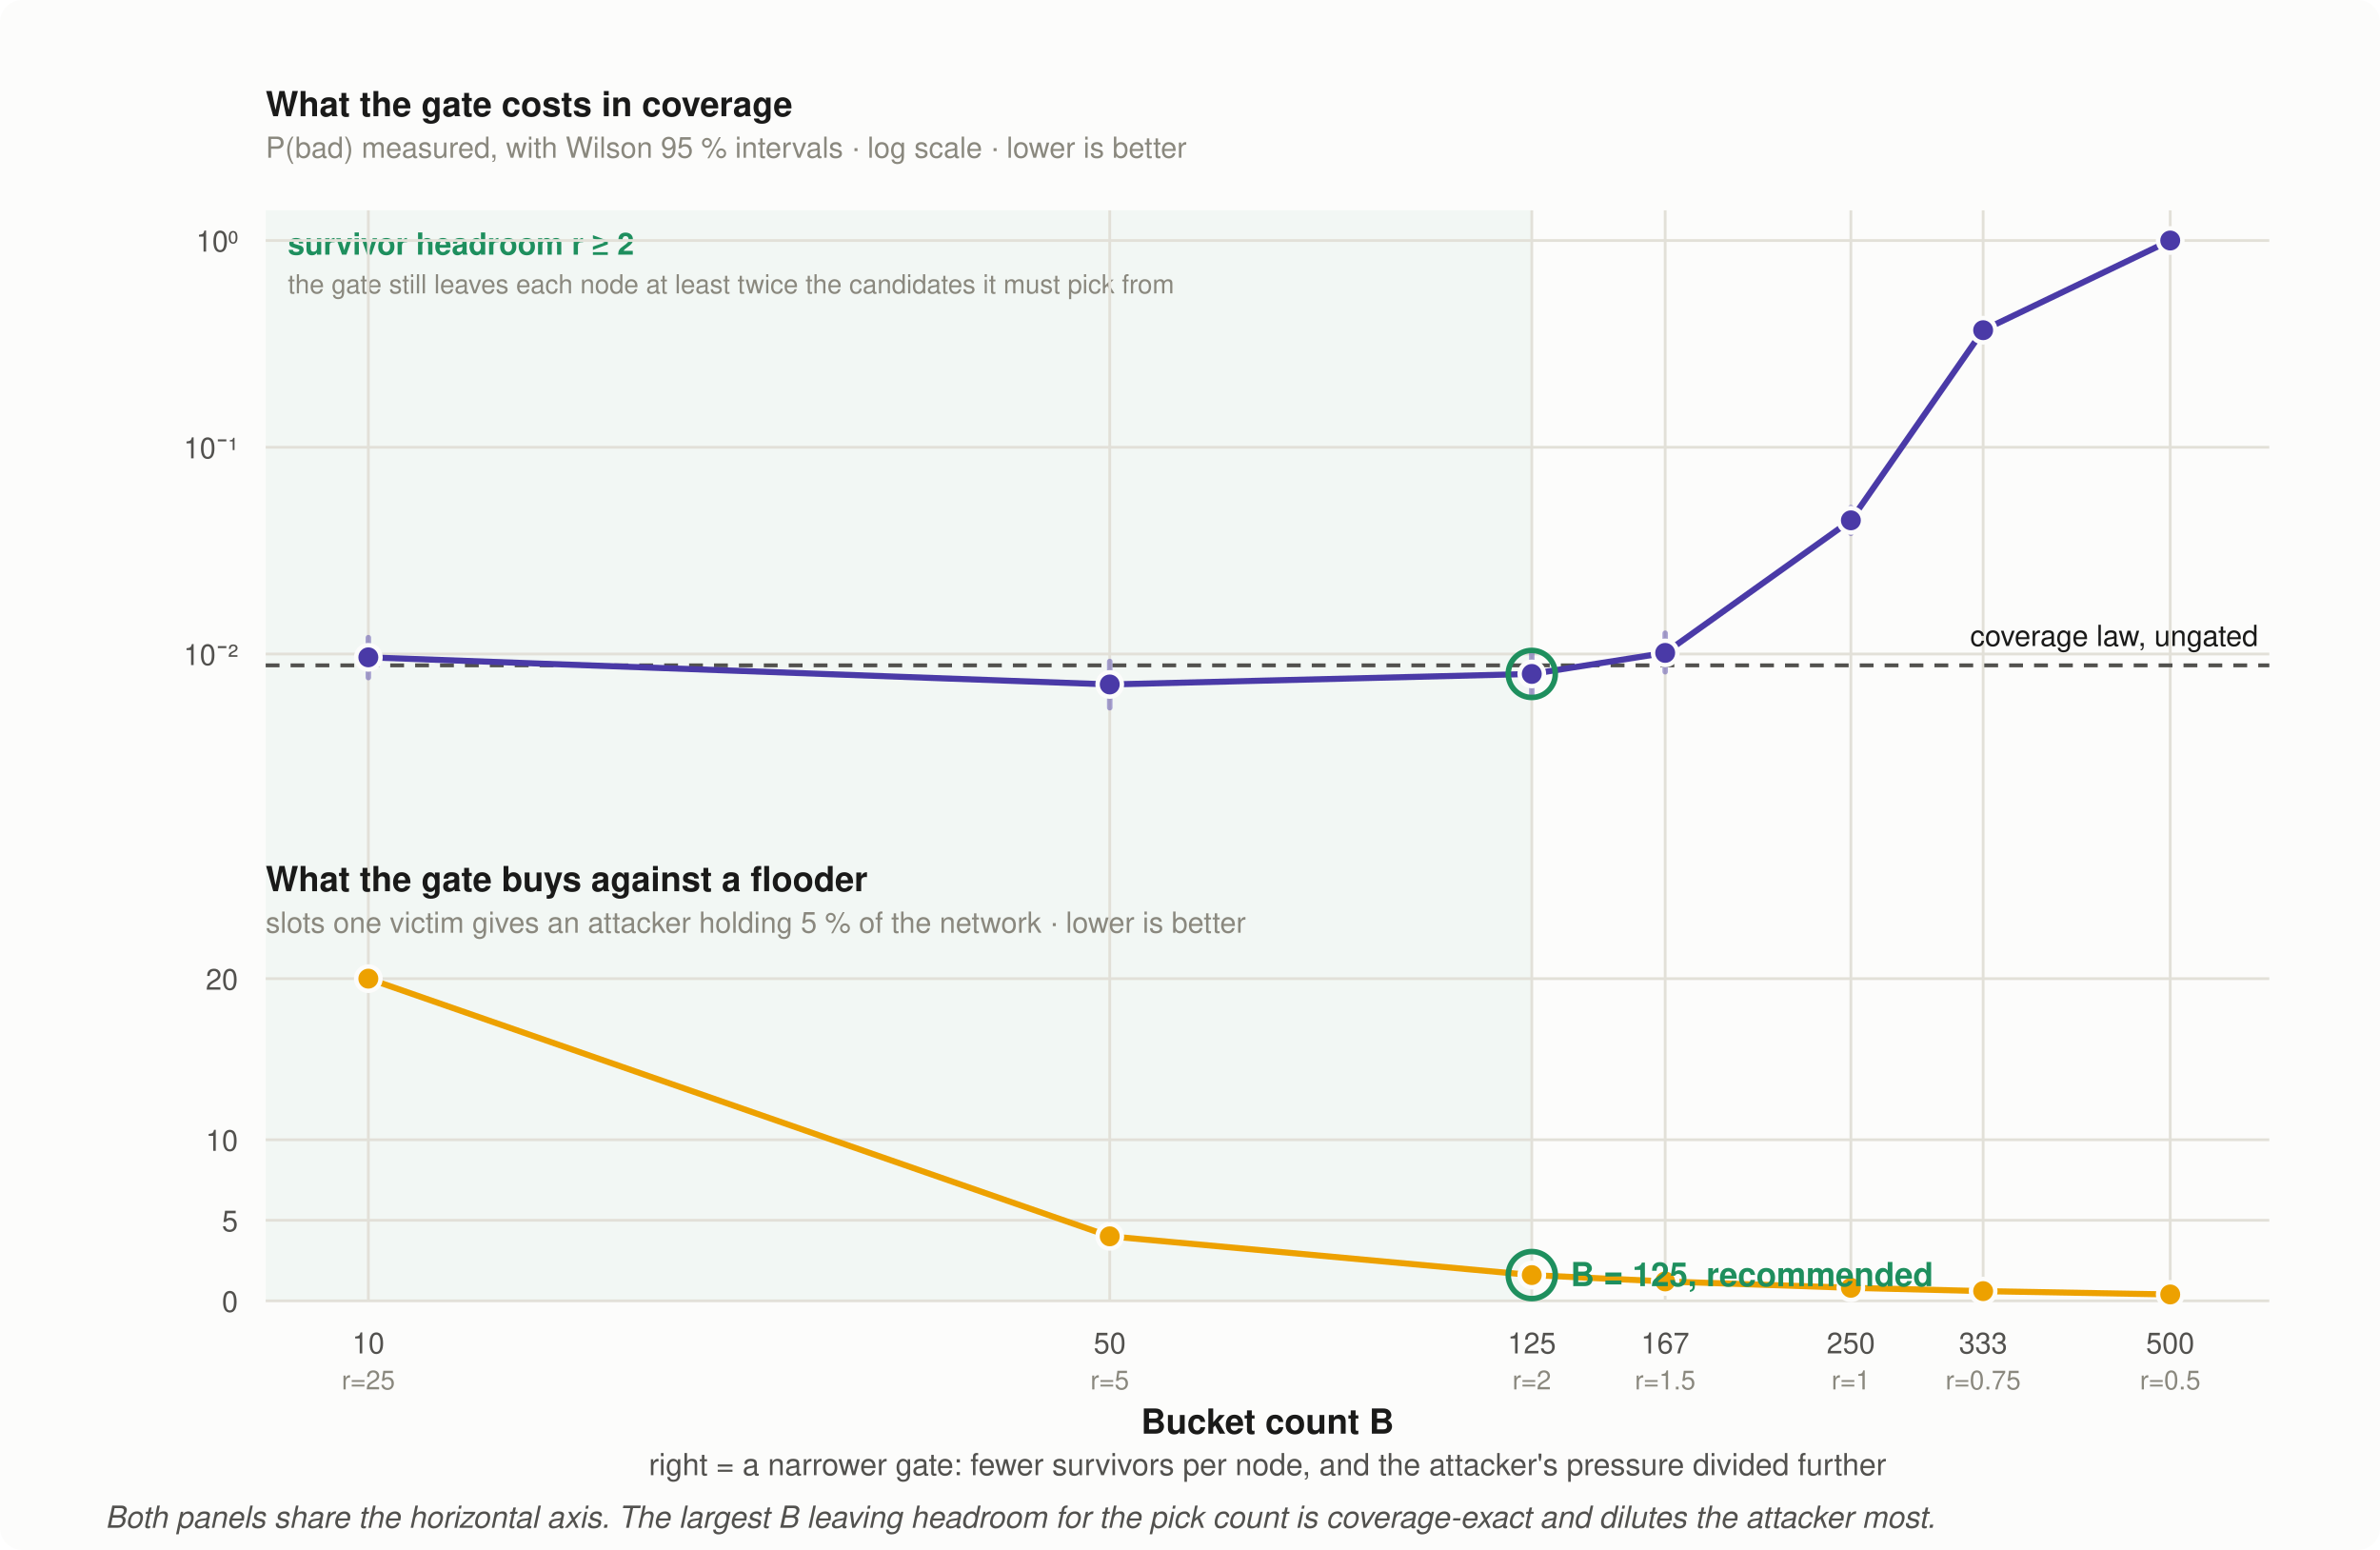
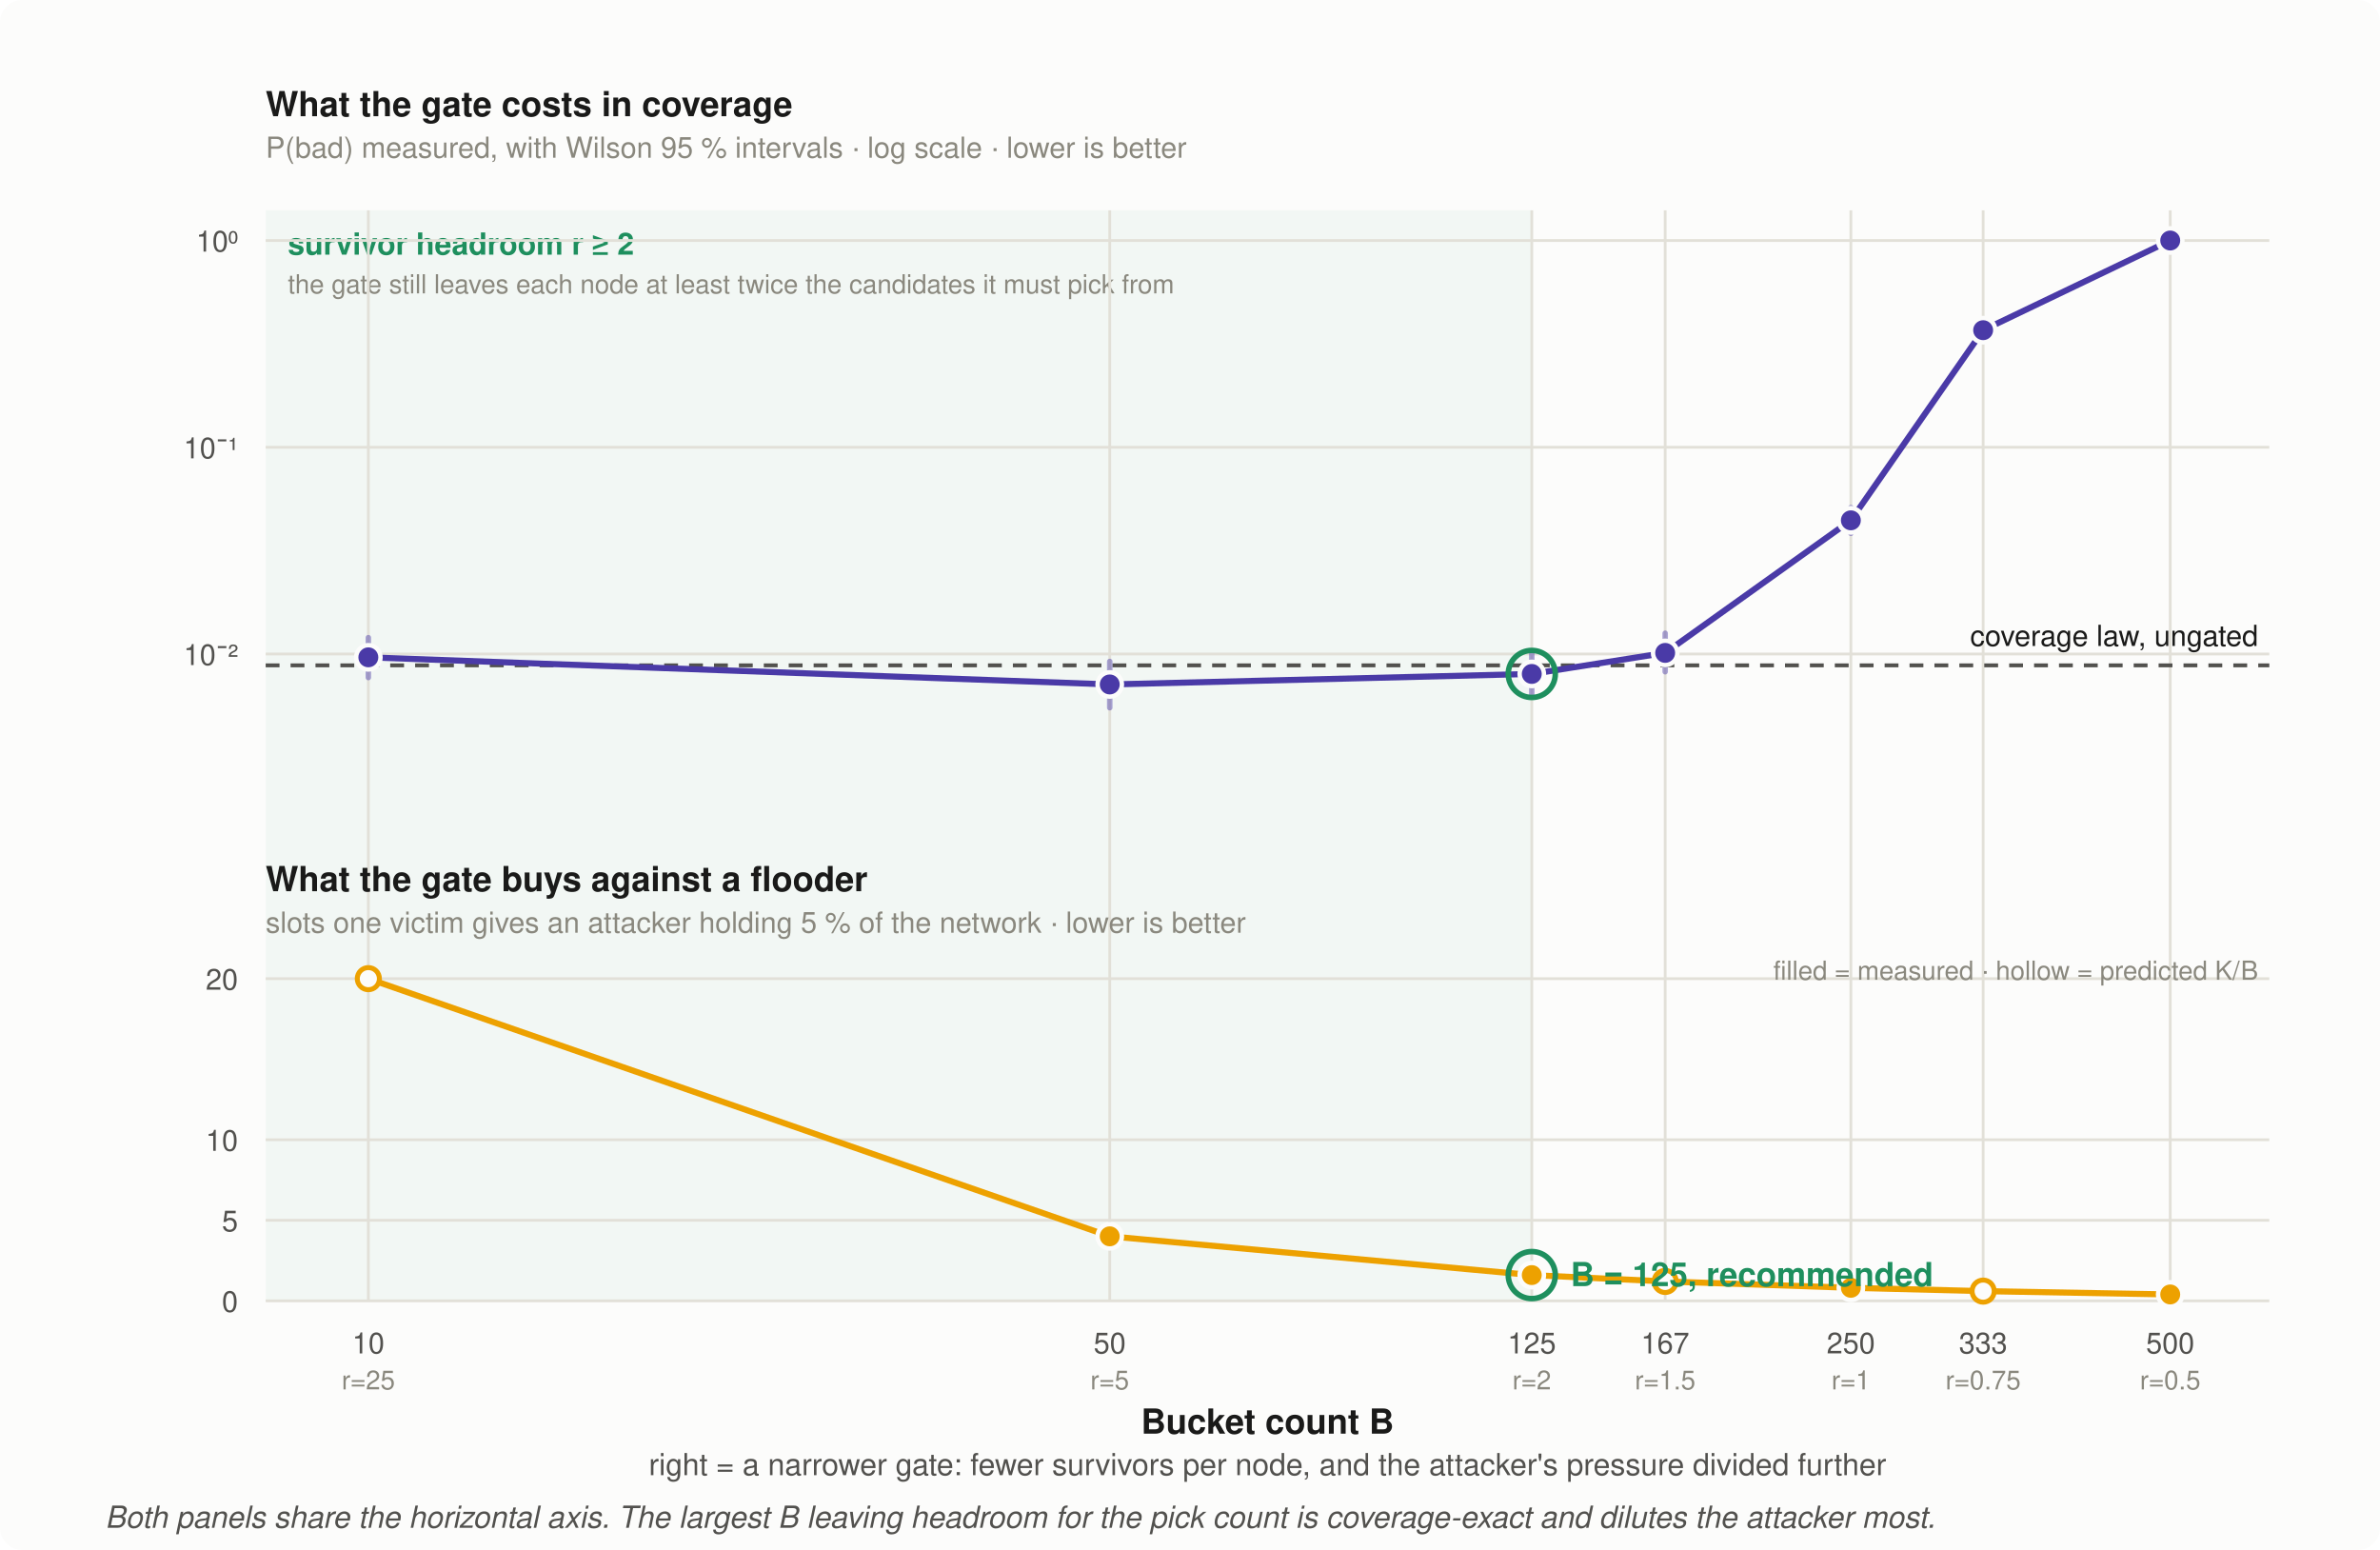
<svg xmlns="http://www.w3.org/2000/svg" viewBox="0 0 860 560" width="860" height="560" role="img" aria-labelledby="t d">
  <rect width="860" height="560" rx="8" fill="#fcfcfb" />
  <rect x="96.0" y="76.0" width="457.5" height="394.0" fill="#1e8f5e" opacity="0.045" />
  <text x="104.0" y="92.0" font-size="11" fill="#1e8f5e" font-family="-apple-system,BlinkMacSystemFont,Segoe UI,Helvetica,Arial,sans-serif" font-weight="600">survivor headroom r ≥ 2</text>
  <text x="104.0" y="106.0" font-size="9.5" fill="#8a887e" font-family="-apple-system,BlinkMacSystemFont,Segoe UI,Helvetica,Arial,sans-serif">the gate still leaves each node at least twice the candidates it must pick from</text>
  <line x1="133.1" y1="76.0" x2="133.1" y2="470.0" stroke="#e2e0d8" stroke-width="1" />
  <text x="133.1" y="489.0" font-size="10.5" fill="#52514e" font-family="-apple-system,BlinkMacSystemFont,Segoe UI,Helvetica,Arial,sans-serif" text-anchor="middle">10</text>
  <text x="133.1" y="502.0" font-size="9.5" fill="#8a887e" font-family="-apple-system,BlinkMacSystemFont,Segoe UI,Helvetica,Arial,sans-serif" text-anchor="middle">r=25</text>
  <line x1="401.0" y1="76.0" x2="401.0" y2="470.0" stroke="#e2e0d8" stroke-width="1" />
  <text x="401.0" y="489.0" font-size="10.5" fill="#52514e" font-family="-apple-system,BlinkMacSystemFont,Segoe UI,Helvetica,Arial,sans-serif" text-anchor="middle">50</text>
  <text x="401.0" y="502.0" font-size="9.5" fill="#8a887e" font-family="-apple-system,BlinkMacSystemFont,Segoe UI,Helvetica,Arial,sans-serif" text-anchor="middle">r=5</text>
  <line x1="553.5" y1="76.0" x2="553.5" y2="470.0" stroke="#e2e0d8" stroke-width="1" />
  <text x="553.5" y="489.0" font-size="10.5" fill="#52514e" font-family="-apple-system,BlinkMacSystemFont,Segoe UI,Helvetica,Arial,sans-serif" text-anchor="middle">125</text>
  <text x="553.5" y="502.0" font-size="9.5" fill="#8a887e" font-family="-apple-system,BlinkMacSystemFont,Segoe UI,Helvetica,Arial,sans-serif" text-anchor="middle">r=2</text>
  <line x1="601.7" y1="76.0" x2="601.7" y2="470.0" stroke="#e2e0d8" stroke-width="1" />
  <text x="601.7" y="489.0" font-size="10.5" fill="#52514e" font-family="-apple-system,BlinkMacSystemFont,Segoe UI,Helvetica,Arial,sans-serif" text-anchor="middle">167</text>
  <text x="601.7" y="502.0" font-size="9.5" fill="#8a887e" font-family="-apple-system,BlinkMacSystemFont,Segoe UI,Helvetica,Arial,sans-serif" text-anchor="middle">r=1.5</text>
  <line x1="668.8" y1="76.0" x2="668.8" y2="470.0" stroke="#e2e0d8" stroke-width="1" />
  <text x="668.8" y="489.0" font-size="10.5" fill="#52514e" font-family="-apple-system,BlinkMacSystemFont,Segoe UI,Helvetica,Arial,sans-serif" text-anchor="middle">250</text>
  <text x="668.8" y="502.0" font-size="9.5" fill="#8a887e" font-family="-apple-system,BlinkMacSystemFont,Segoe UI,Helvetica,Arial,sans-serif" text-anchor="middle">r=1</text>
  <line x1="716.6" y1="76.0" x2="716.6" y2="470.0" stroke="#e2e0d8" stroke-width="1" />
  <text x="716.6" y="489.0" font-size="10.5" fill="#52514e" font-family="-apple-system,BlinkMacSystemFont,Segoe UI,Helvetica,Arial,sans-serif" text-anchor="middle">333</text>
  <text x="716.6" y="502.0" font-size="9.5" fill="#8a887e" font-family="-apple-system,BlinkMacSystemFont,Segoe UI,Helvetica,Arial,sans-serif" text-anchor="middle">r=0.75</text>
  <line x1="784.2" y1="76.0" x2="784.2" y2="470.0" stroke="#e2e0d8" stroke-width="1" />
  <text x="784.2" y="489.0" font-size="10.5" fill="#52514e" font-family="-apple-system,BlinkMacSystemFont,Segoe UI,Helvetica,Arial,sans-serif" text-anchor="middle">500</text>
  <text x="784.2" y="502.0" font-size="9.5" fill="#8a887e" font-family="-apple-system,BlinkMacSystemFont,Segoe UI,Helvetica,Arial,sans-serif" text-anchor="middle">r=0.5</text>
  <line x1="96.0" y1="236.3" x2="820.0" y2="236.3" stroke="#e2e0d8" stroke-width="1" />
  <text x="86.0" y="240.3" font-size="10.5" fill="#52514e" font-family="-apple-system,BlinkMacSystemFont,Segoe UI,Helvetica,Arial,sans-serif" text-anchor="end">10⁻²</text>
  <line x1="96.0" y1="161.6" x2="820.0" y2="161.6" stroke="#e2e0d8" stroke-width="1" />
  <text x="86.0" y="165.6" font-size="10.5" fill="#52514e" font-family="-apple-system,BlinkMacSystemFont,Segoe UI,Helvetica,Arial,sans-serif" text-anchor="end">10⁻¹</text>
  <line x1="96.0" y1="86.9" x2="820.0" y2="86.9" stroke="#e2e0d8" stroke-width="1" />
  <text x="86.0" y="90.9" font-size="10.5" fill="#52514e" font-family="-apple-system,BlinkMacSystemFont,Segoe UI,Helvetica,Arial,sans-serif" text-anchor="end">10⁰</text>
  <line x1="96.0" y1="470.0" x2="820.0" y2="470.0" stroke="#e2e0d8" stroke-width="1" />
  <text x="86.0" y="474.0" font-size="10.5" fill="#52514e" font-family="-apple-system,BlinkMacSystemFont,Segoe UI,Helvetica,Arial,sans-serif" text-anchor="end">0</text>
  <line x1="96.0" y1="440.9" x2="820.0" y2="440.9" stroke="#e2e0d8" stroke-width="1" />
  <text x="86.0" y="444.9" font-size="10.5" fill="#52514e" font-family="-apple-system,BlinkMacSystemFont,Segoe UI,Helvetica,Arial,sans-serif" text-anchor="end">5</text>
  <line x1="96.0" y1="411.8" x2="820.0" y2="411.8" stroke="#e2e0d8" stroke-width="1" />
  <text x="86.0" y="415.8" font-size="10.5" fill="#52514e" font-family="-apple-system,BlinkMacSystemFont,Segoe UI,Helvetica,Arial,sans-serif" text-anchor="end">10</text>
  <line x1="96.0" y1="353.6" x2="820.0" y2="353.6" stroke="#e2e0d8" stroke-width="1" />
  <text x="86.0" y="357.6" font-size="10.5" fill="#52514e" font-family="-apple-system,BlinkMacSystemFont,Segoe UI,Helvetica,Arial,sans-serif" text-anchor="end">20</text>
  <line x1="96.0" y1="240.4" x2="820.0" y2="240.4" stroke="#52514e" stroke-width="1.4" stroke-dasharray="5 4" />
  <text x="816.0" y="233.4" font-size="10.5" fill="#1a1a19" font-family="-apple-system,BlinkMacSystemFont,Segoe UI,Helvetica,Arial,sans-serif" text-anchor="end">coverage law, ungated</text>
  <path d="M133.1 237.5 L401.0 247.3 L553.5 243.5 L601.7 235.9 L668.8 188.0 L716.6 119.3 L784.2 86.9" fill="none" stroke="#4a3aa7" stroke-width="2.2" stroke-linejoin="round" />
  <line x1="133.1" y1="244.8" x2="133.1" y2="230.4" stroke="#4a3aa7" stroke-width="2.0" stroke-linecap="round" opacity="0.45" />
  <circle cx="133.1" cy="237.5" r="4.4" fill="#4a3aa7" stroke="#fcfcfb" stroke-width="1.6" />
  <line x1="401.0" y1="255.7" x2="401.0" y2="239.0" stroke="#4a3aa7" stroke-width="2.0" stroke-linecap="round" opacity="0.45" />
  <circle cx="401.0" cy="247.3" r="4.4" fill="#4a3aa7" stroke="#fcfcfb" stroke-width="1.6" />
  <line x1="553.5" y1="251.3" x2="553.5" y2="235.6" stroke="#4a3aa7" stroke-width="2.0" stroke-linecap="round" opacity="0.45" />
  <circle cx="553.5" cy="243.5" r="4.4" fill="#4a3aa7" stroke="#fcfcfb" stroke-width="1.6" />
  <line x1="601.7" y1="242.7" x2="601.7" y2="228.8" stroke="#4a3aa7" stroke-width="2.0" stroke-linecap="round" opacity="0.45" />
  <circle cx="601.7" cy="235.9" r="4.4" fill="#4a3aa7" stroke="#fcfcfb" stroke-width="1.6" />
  <line x1="668.8" y1="192.7" x2="668.8" y2="183.4" stroke="#4a3aa7" stroke-width="2.0" stroke-linecap="round" opacity="0.45" />
  <circle cx="668.8" cy="188.0" r="4.4" fill="#4a3aa7" stroke="#fcfcfb" stroke-width="1.6" />
  <line x1="716.6" y1="120.7" x2="716.6" y2="118.0" stroke="#4a3aa7" stroke-width="2.0" stroke-linecap="round" opacity="0.45" />
  <circle cx="716.6" cy="119.3" r="4.4" fill="#4a3aa7" stroke="#fcfcfb" stroke-width="1.6" />
  <line x1="784.2" y1="86.9" x2="784.2" y2="86.9" stroke="#4a3aa7" stroke-width="2.0" stroke-linecap="round" opacity="0.45" />
  <circle cx="784.2" cy="86.9" r="4.4" fill="#4a3aa7" stroke="#fcfcfb" stroke-width="1.6" />
  <path d="M133.1 353.6 L401.0 446.7 L553.5 460.7 L601.7 463.0 L668.8 465.3 L716.6 466.5 L784.2 467.7" fill="none" stroke="#eda100" stroke-width="2.2" stroke-linejoin="round" />
-   <circle cx="133.1" cy="353.6" r="4.4" fill="#eda100" stroke="#fcfcfb" stroke-width="1.6" />
+   <circle cx="133.1" cy="353.6" r="4.0" fill="#fcfcfb" stroke="#eda100" stroke-width="1.8" />
  <circle cx="401.0" cy="446.7" r="4.4" fill="#eda100" stroke="#fcfcfb" stroke-width="1.6" />
  <circle cx="553.5" cy="460.7" r="4.4" fill="#eda100" stroke="#fcfcfb" stroke-width="1.6" />
-   <circle cx="601.7" cy="463.0" r="4.4" fill="#eda100" stroke="#fcfcfb" stroke-width="1.6" />
+   <circle cx="601.7" cy="463.0" r="4.0" fill="#fcfcfb" stroke="#eda100" stroke-width="1.8" />
  <circle cx="668.8" cy="465.3" r="4.4" fill="#eda100" stroke="#fcfcfb" stroke-width="1.6" />
-   <circle cx="716.6" cy="466.5" r="4.4" fill="#eda100" stroke="#fcfcfb" stroke-width="1.6" />
+   <circle cx="716.6" cy="466.5" r="4.0" fill="#fcfcfb" stroke="#eda100" stroke-width="1.8" />
  <circle cx="784.2" cy="467.7" r="4.4" fill="#eda100" stroke="#fcfcfb" stroke-width="1.6" />
  <circle cx="553.5" cy="243.5" r="8.5" fill="none" stroke="#1e8f5e" stroke-width="2.0" />
  <circle cx="553.5" cy="460.7" r="8.5" fill="none" stroke="#1e8f5e" stroke-width="2.0" />
  <text x="567.5" y="464.7" font-size="12" fill="#1e8f5e" font-family="-apple-system,BlinkMacSystemFont,Segoe UI,Helvetica,Arial,sans-serif" font-weight="650">B = 125, recommended</text>
  <text x="96.0" y="42.0" font-size="12.5" fill="#1a1a19" font-family="-apple-system,BlinkMacSystemFont,Segoe UI,Helvetica,Arial,sans-serif" font-weight="600">What the gate costs in coverage</text>
  <text x="96.0" y="57.0" font-size="10.5" fill="#8a887e" font-family="-apple-system,BlinkMacSystemFont,Segoe UI,Helvetica,Arial,sans-serif">P(bad) measured, with Wilson 95 % intervals · log scale · lower is better</text>
  <text x="96.0" y="322.0" font-size="12.5" fill="#1a1a19" font-family="-apple-system,BlinkMacSystemFont,Segoe UI,Helvetica,Arial,sans-serif" font-weight="600">What the gate buys against a flooder</text>
  <text x="96.0" y="337.0" font-size="10.5" fill="#8a887e" font-family="-apple-system,BlinkMacSystemFont,Segoe UI,Helvetica,Arial,sans-serif">slots one victim gives an attacker holding 5 % of the network · lower is better</text>
+   <text x="816.0" y="354.0" font-size="9.5" fill="#8a887e" font-family="-apple-system,BlinkMacSystemFont,Segoe UI,Helvetica,Arial,sans-serif" text-anchor="end">filled = measured · hollow = predicted K/B</text>
  <text x="458.0" y="518.0" font-size="12.5" fill="#1a1a19" font-family="-apple-system,BlinkMacSystemFont,Segoe UI,Helvetica,Arial,sans-serif" text-anchor="middle" font-weight="600">Bucket count B</text>
  <text x="458.0" y="533.0" font-size="11" fill="#52514e" font-family="-apple-system,BlinkMacSystemFont,Segoe UI,Helvetica,Arial,sans-serif" text-anchor="middle">right = a narrower gate: fewer survivors per node, and the attacker's pressure divided further</text>
  <text x="38.0" y="552.0" font-size="11" fill="#52514e" font-family="-apple-system,BlinkMacSystemFont,Segoe UI,Helvetica,Arial,sans-serif" font-style="italic">Both panels share the horizontal axis. The largest B leaving headroom for the pick count is coverage-exact and dilutes the attacker most.</text>
</svg>
